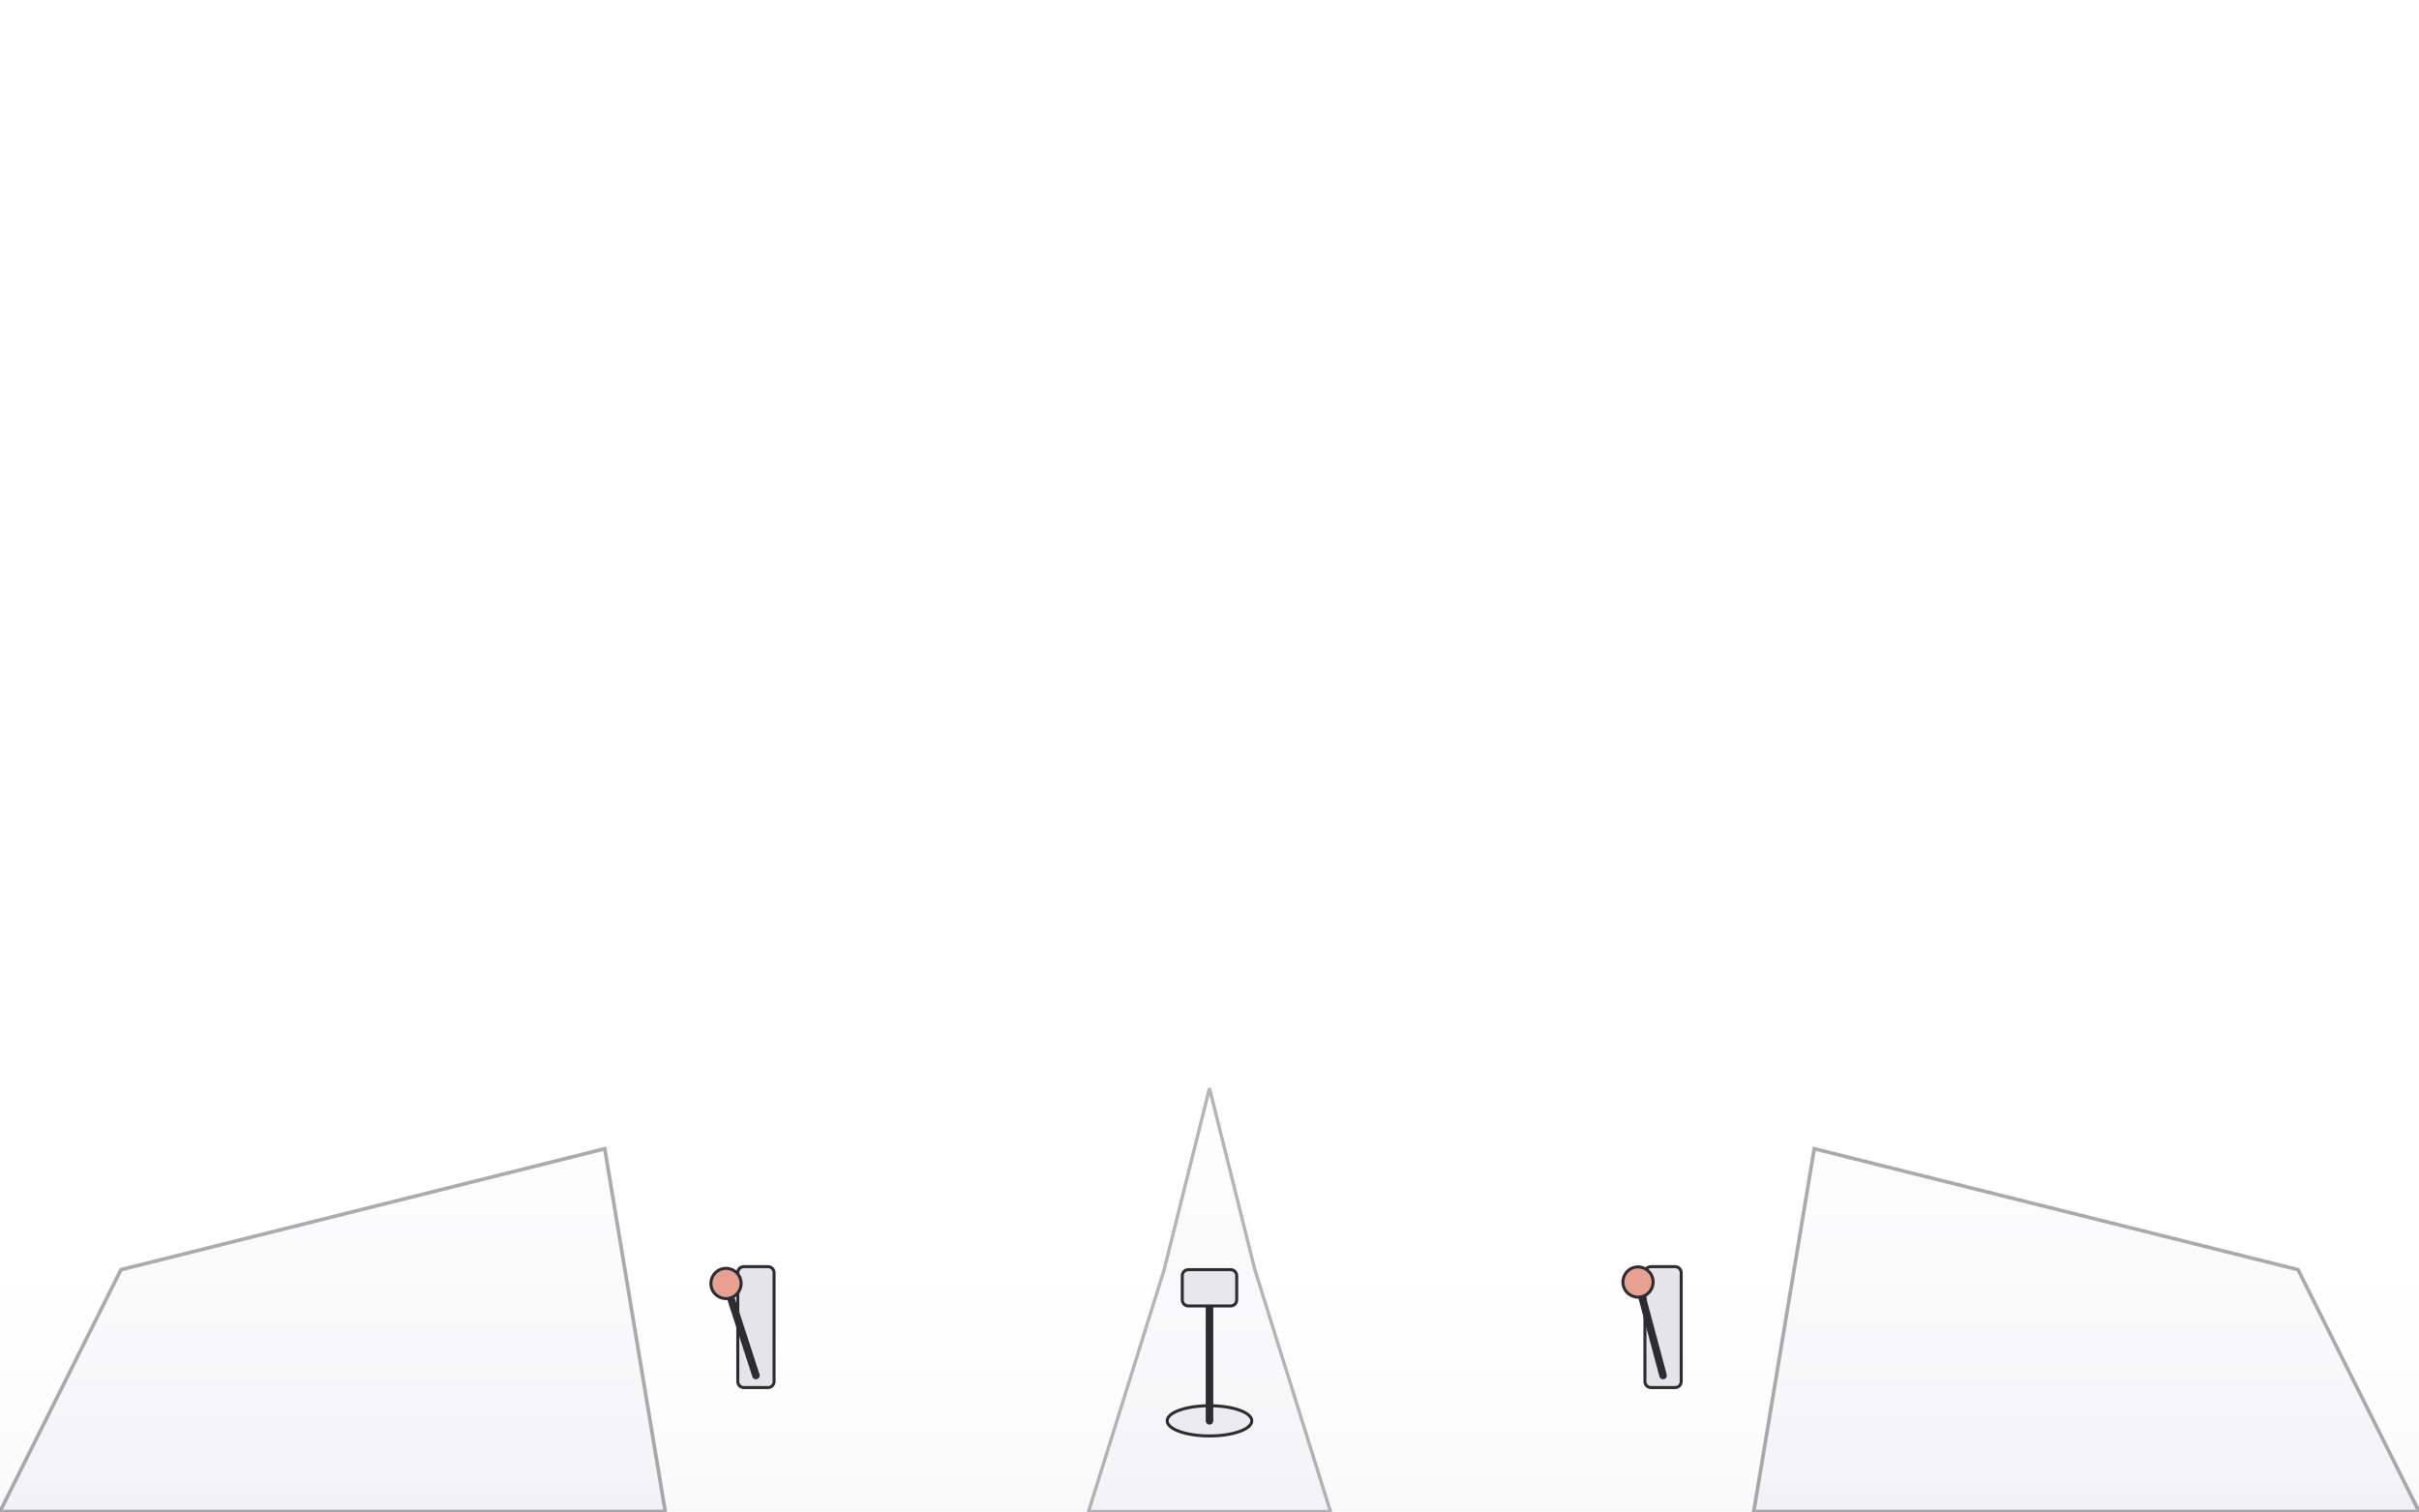
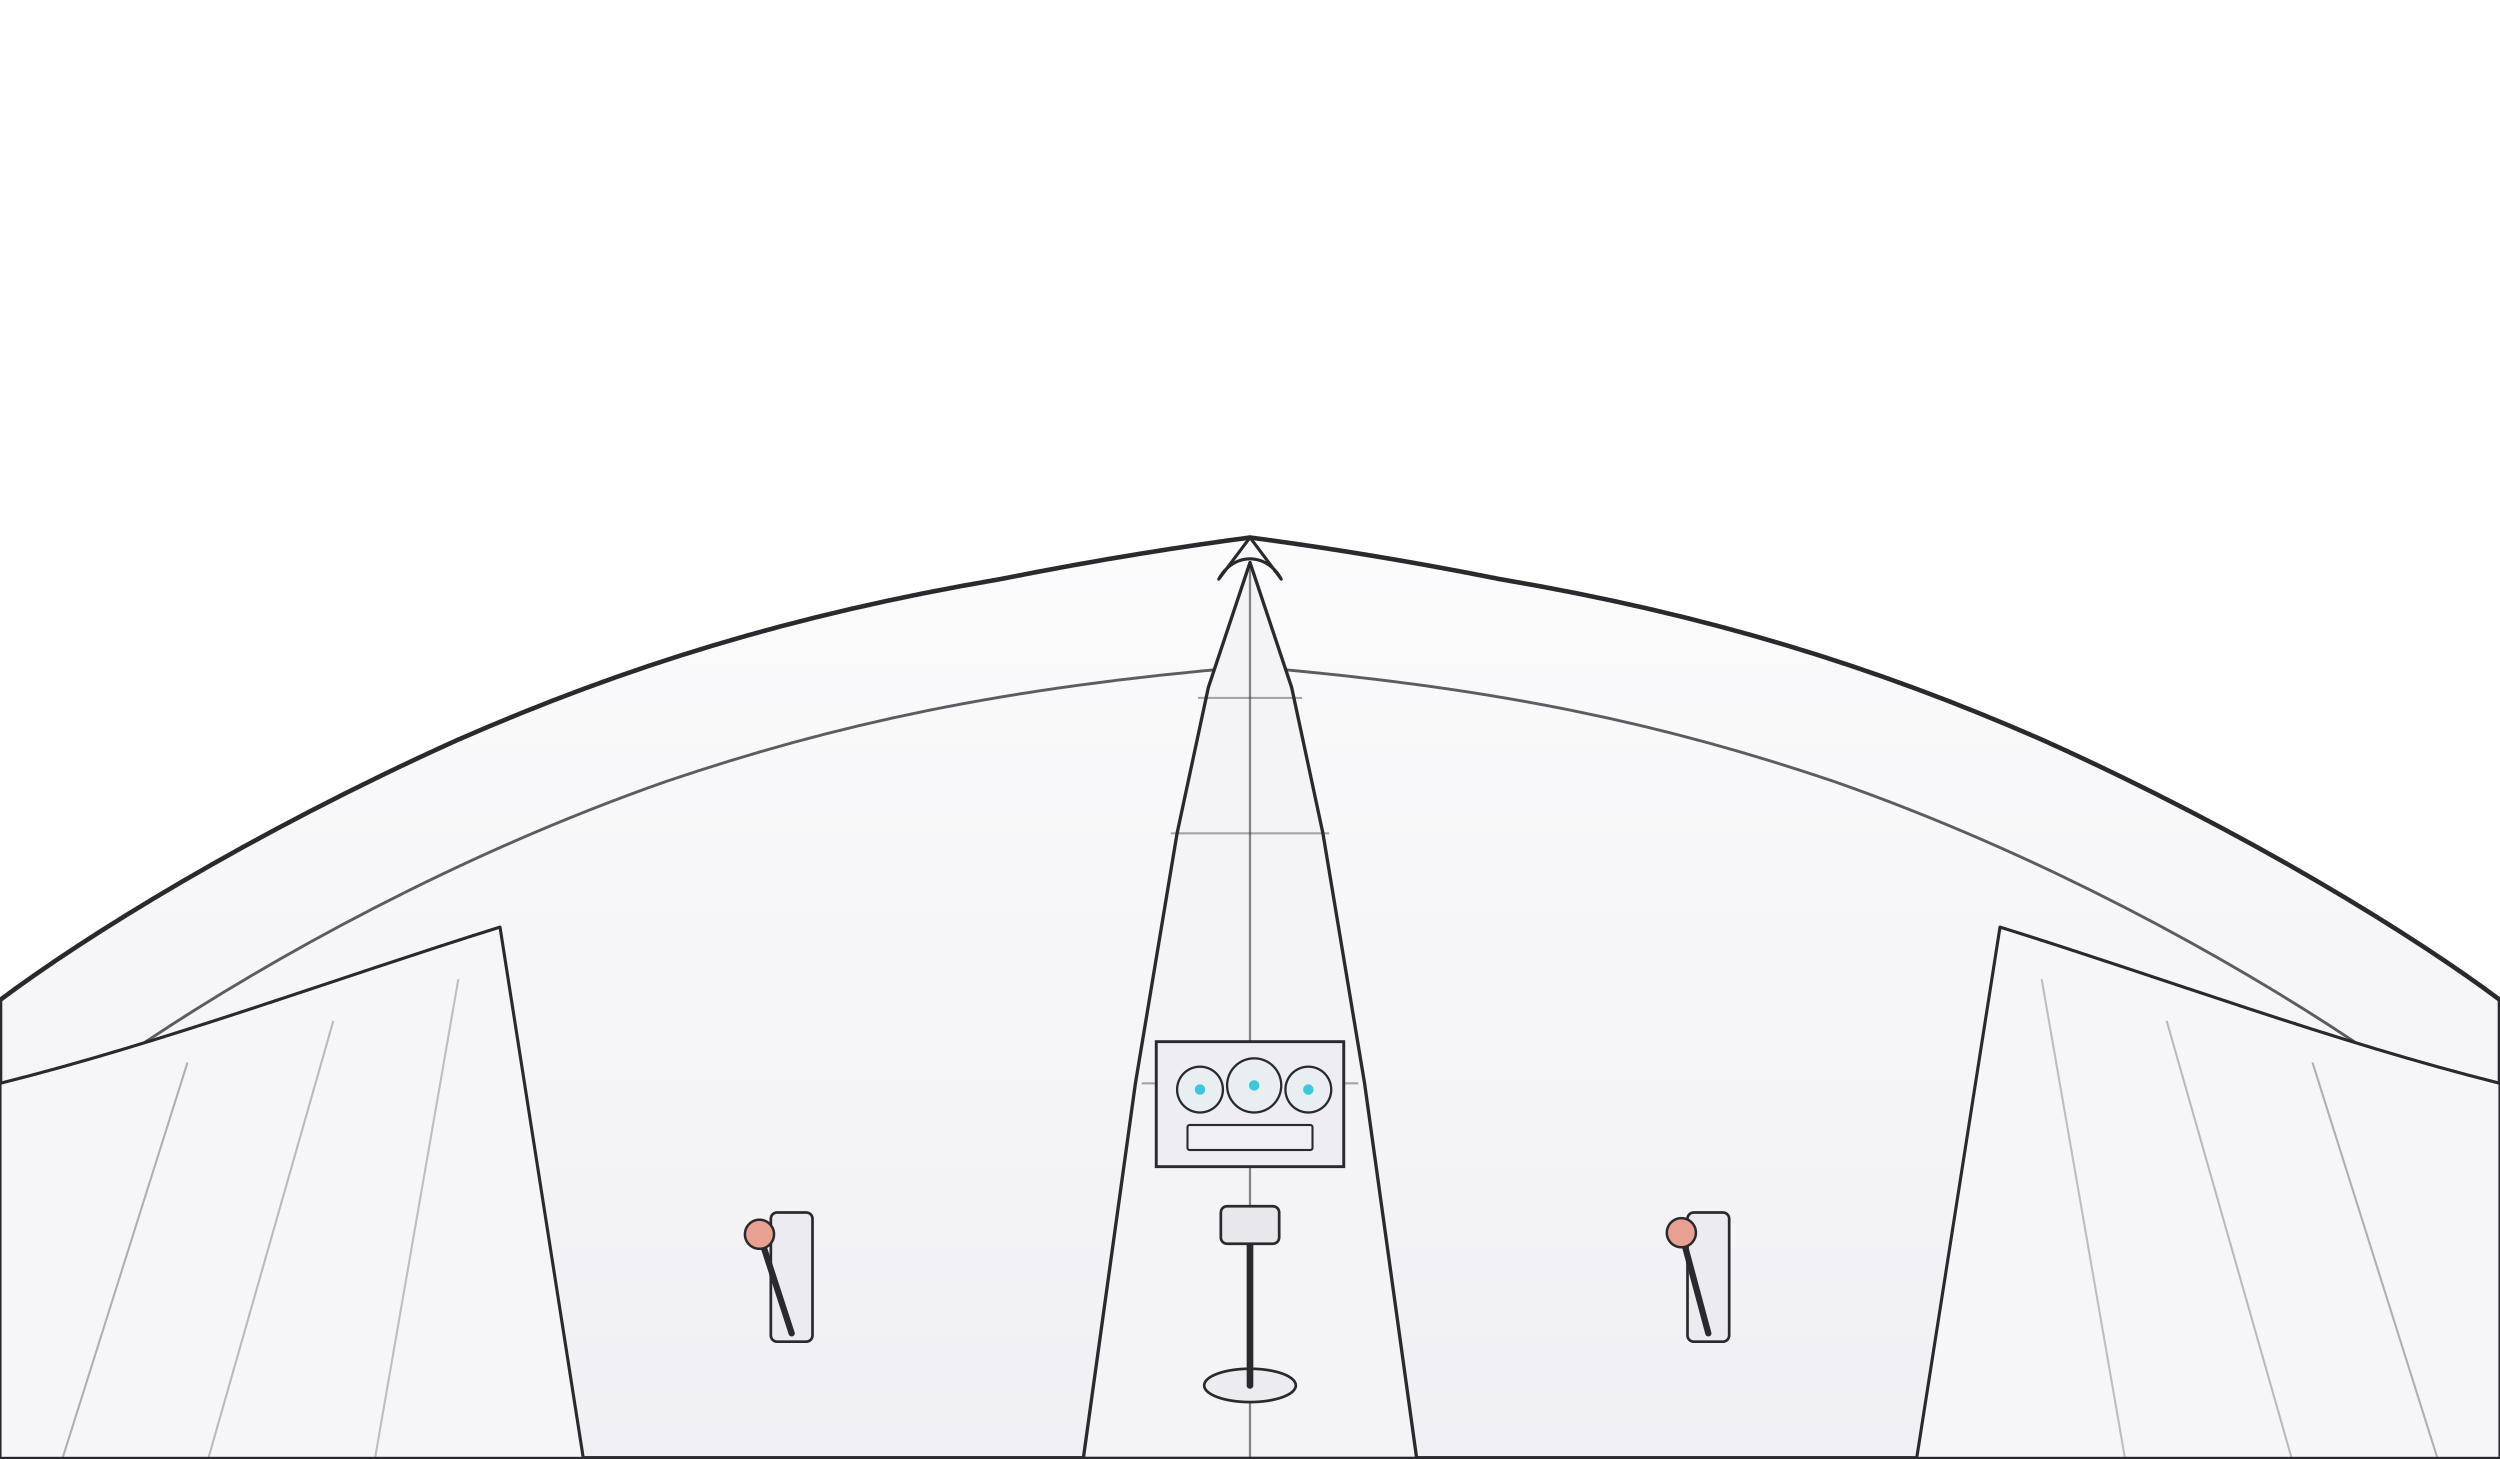
- <svg xmlns="http://www.w3.org/2000/svg" viewBox="0 0 800 500" preserveAspectRatio="xMidYMax meet">
+ <svg xmlns="http://www.w3.org/2000/svg" viewBox="0 0 1200 700" preserveAspectRatio="xMidYMax meet">
  <defs>
-     <linearGradient id="fade" x1="0" y1="0" x2="0" y2="1">
-       <stop offset="0%" stop-color="#f8f8fa" stop-opacity="0" />
-       <stop offset="50%" stop-color="#f8f8fa" stop-opacity="0" />
-       <stop offset="100%" stop-color="#f0f0f4" stop-opacity="0.4" />
-     </linearGradient>
-     <linearGradient id="panel" x1="0" y1="0" x2="0" y2="1">
-       <stop offset="0%" stop-color="#fafafc" />
-       <stop offset="100%" stop-color="#e8e8ee" />
+     <linearGradient id="ck-fill" x1="0" y1="0" x2="0" y2="1">
+       <stop offset="0%" stop-color="#fbfbfc" />
+       <stop offset="100%" stop-color="#f0f0f4" />
    </linearGradient>
  </defs>
-   <rect x="0" y="340" width="800" height="160" fill="url(#fade)" />
-   <path d="M 0 500 L 40 420 L 200 380 L 220 500 Z" fill="url(#panel)" stroke="#2c2c32" stroke-width="1.2" opacity="0.4" />
-   <path d="M 800 500 L 760 420 L 600 380 L 580 500 Z" fill="url(#panel)" stroke="#2c2c32" stroke-width="1.2" opacity="0.4" />
-   <path d="M 360 500 L 385 420 L 400 360 L 415 420 L 440 500 Z" fill="url(#panel)" stroke="#2c2c32" stroke-width="1.1" opacity="0.35" />
-   <g id="cockpit-brake" transform="translate(250, 455)">
-     <rect x="-6" y="-36" width="12" height="40" rx="2" fill="#e4e4ea" stroke="#2c2c32" stroke-width="1" />
+   <path d="M 0 700 L 0 480 C 40 450, 120 400, 220 355 C 300 320, 380 295, 480 278 C 530 268, 570 262, 600 258 C 630 262, 670 268, 720 278 C 820 295, 900 320, 980 355 C 1080 400, 1160 450, 1200 480 L 1200 700 Z" fill="url(#ck-fill)" stroke="#2a2a2e" stroke-width="2.2" stroke-linejoin="round" />
+   <path d="M 55 700 L 70 500 C 130 460, 220 410, 320 375 C 400 348, 480 330, 600 320 C 720 330, 800 348, 880 375 C 980 410, 1070 460, 1130 500 L 1145 700" fill="none" stroke="#2a2a2e" stroke-width="1.4" opacity="0.75" />
+   <path d="M 0 700 L 0 520 C 80 500, 160 470, 240 445 L 280 700 Z" fill="#f6f6f8" stroke="#2a2a2e" stroke-width="1.5" stroke-linejoin="round" />
+   <path d="M 30 700 L 90 510" fill="none" stroke="#2a2a2e" stroke-width="1" opacity="0.35" />
+   <path d="M 100 700 L 160 490" fill="none" stroke="#2a2a2e" stroke-width="1" opacity="0.3" />
+   <path d="M 180 700 L 220 470" fill="none" stroke="#2a2a2e" stroke-width="1" opacity="0.28" />
+   <path d="M 1200 700 L 1200 520 C 1120 500, 1040 470, 960 445 L 920 700 Z" fill="#f6f6f8" stroke="#2a2a2e" stroke-width="1.5" stroke-linejoin="round" />
+   <path d="M 1170 700 L 1110 510" fill="none" stroke="#2a2a2e" stroke-width="1" opacity="0.35" />
+   <path d="M 1100 700 L 1040 490" fill="none" stroke="#2a2a2e" stroke-width="1" opacity="0.3" />
+   <path d="M 1020 700 L 980 470" fill="none" stroke="#2a2a2e" stroke-width="1" opacity="0.28" />
+   <path d="M 520 700 L 545 520 L 565 400 L 580 330 L 600 270 L 620 330 L 635 400 L 655 520 L 680 700 Z" fill="#f4f4f7" stroke="#2a2a2e" stroke-width="1.6" stroke-linejoin="round" />
+   <path d="M 600 700 L 600 272" fill="none" stroke="#2a2a2e" stroke-width="1.1" opacity="0.55" />
+   <path d="M 548 520 L 652 520" fill="none" stroke="#2a2a2e" stroke-width="1" opacity="0.4" />
+   <path d="M 562 400 L 638 400" fill="none" stroke="#2a2a2e" stroke-width="1" opacity="0.4" />
+   <path d="M 575 335 L 625 335" fill="none" stroke="#2a2a2e" stroke-width="1" opacity="0.4" />
+   <path d="M 555 560 L 555 500 L 645 500 L 645 560 Z" fill="#eeeef2" stroke="#2a2a2e" stroke-width="1.4" />
+   <rect x="565" y="512" width="22" height="22" rx="11" fill="#e8eef2" stroke="#2a2a2e" stroke-width="1.1" />
+   <rect x="589" y="508" width="26" height="26" rx="13" fill="#e8eef2" stroke="#2a2a2e" stroke-width="1.1" />
+   <rect x="617" y="512" width="22" height="22" rx="11" fill="#e8eef2" stroke="#2a2a2e" stroke-width="1.1" />
+   <circle cx="576" cy="523" r="2.5" fill="#3cc8dc" />
+   <circle cx="602" cy="521" r="2.5" fill="#3cc8dc" />
+   <circle cx="628" cy="523" r="2.5" fill="#3cc8dc" />
+   <rect x="570" y="540" width="60" height="12" rx="1" fill="#f0f0f4" stroke="#2a2a2e" stroke-width="1" />
+   <path d="M 585 278 C 592 265, 608 265, 615 278 L 600 258 Z" fill="#f8f8fa" stroke="#2a2a2e" stroke-width="1.5" stroke-linejoin="round" />
+   <g id="cockpit-brake" transform="translate(380, 640)">
+     <rect x="-10" y="-58" width="20" height="62" rx="3" fill="#ececf0" stroke="#2a2a2e" stroke-width="1.3" />
    <g id="cockpit-brake-arm" transform="rotate(-18)">
-       <line x1="0" y1="0" x2="0" y2="-32" stroke="#2c2c32" stroke-width="2.5" stroke-linecap="round" />
-       <circle cx="0" cy="-32" r="5" fill="#e8a090" stroke="#2c2c32" stroke-width="1" />
+       <line x1="0" y1="0" x2="0" y2="-50" stroke="#2a2a2e" stroke-width="3" stroke-linecap="round" />
+       <circle cx="0" cy="-50" r="7" fill="#e8a090" stroke="#2a2a2e" stroke-width="1.2" />
    </g>
  </g>
-   <g id="cockpit-gear" transform="translate(550, 455)">
-     <rect x="-6" y="-36" width="12" height="40" rx="2" fill="#e4e4ea" stroke="#2c2c32" stroke-width="1" />
+   <g id="cockpit-gear" transform="translate(820, 640)">
+     <rect x="-10" y="-58" width="20" height="62" rx="3" fill="#ececf0" stroke="#2a2a2e" stroke-width="1.3" />
    <g id="cockpit-gear-arm" transform="rotate(-15)">
-       <line x1="0" y1="0" x2="0" y2="-32" stroke="#2c2c32" stroke-width="2.5" stroke-linecap="round" />
-       <circle cx="0" cy="-32" r="5" fill="#e8a090" stroke="#2c2c32" stroke-width="1" />
+       <line x1="0" y1="0" x2="0" y2="-50" stroke="#2a2a2e" stroke-width="3" stroke-linecap="round" />
+       <circle cx="0" cy="-50" r="7" fill="#e8a090" stroke="#2a2a2e" stroke-width="1.2" />
    </g>
  </g>
-   <g id="cockpit-stick-base" transform="translate(400, 470)">
-     <ellipse cx="0" cy="0" rx="14" ry="5" fill="#ececf0" stroke="#2c2c32" stroke-width="1" />
+   <g id="cockpit-stick-base" transform="translate(600, 665)">
+     <ellipse cx="0" cy="0" rx="22" ry="8" fill="#ececf0" stroke="#2a2a2e" stroke-width="1.3" />
    <g id="cockpit-stick">
-       <line id="cockpit-stick-shaft" x1="0" y1="0" x2="0" y2="-40" stroke="#2c2c32" stroke-width="2.5" stroke-linecap="round" />
-       <rect id="cockpit-stick-grip" x="-9" y="-50" width="18" height="12" rx="2" fill="#e8e8ec" stroke="#2c2c32" stroke-width="1" />
+       <line id="cockpit-stick-shaft" x1="0" y1="0" x2="0" y2="-70" stroke="#2a2a2e" stroke-width="3.2" stroke-linecap="round" />
+       <rect id="cockpit-stick-grip" x="-14" y="-86" width="28" height="18" rx="3" fill="#e8e8ec" stroke="#2a2a2e" stroke-width="1.3" />
    </g>
  </g>
</svg>
